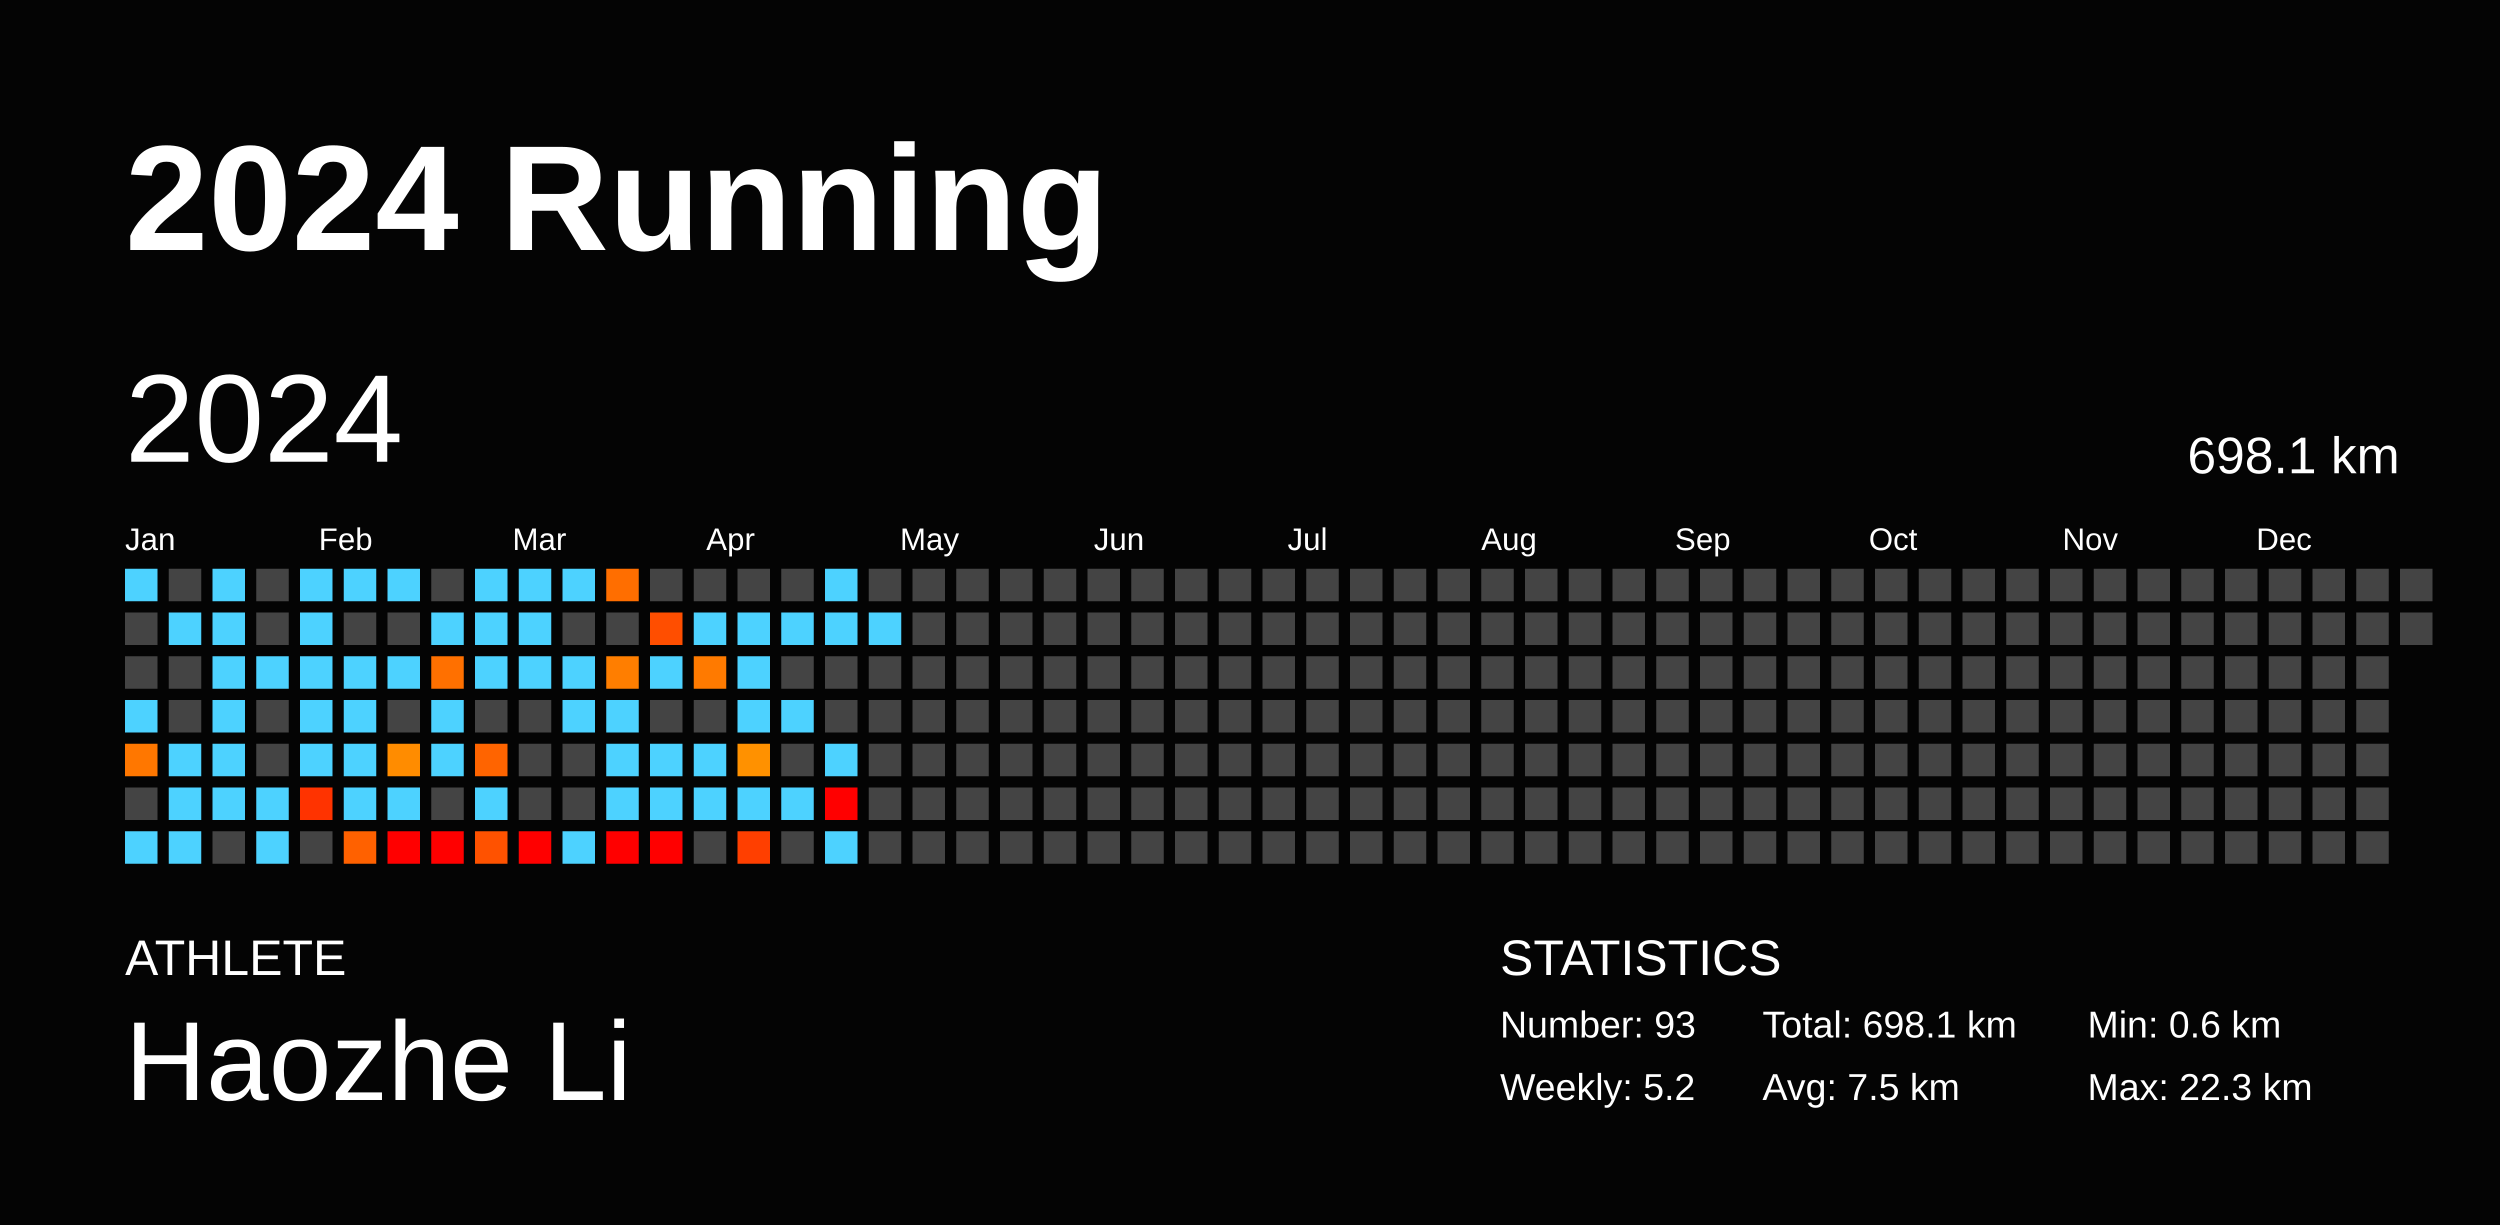
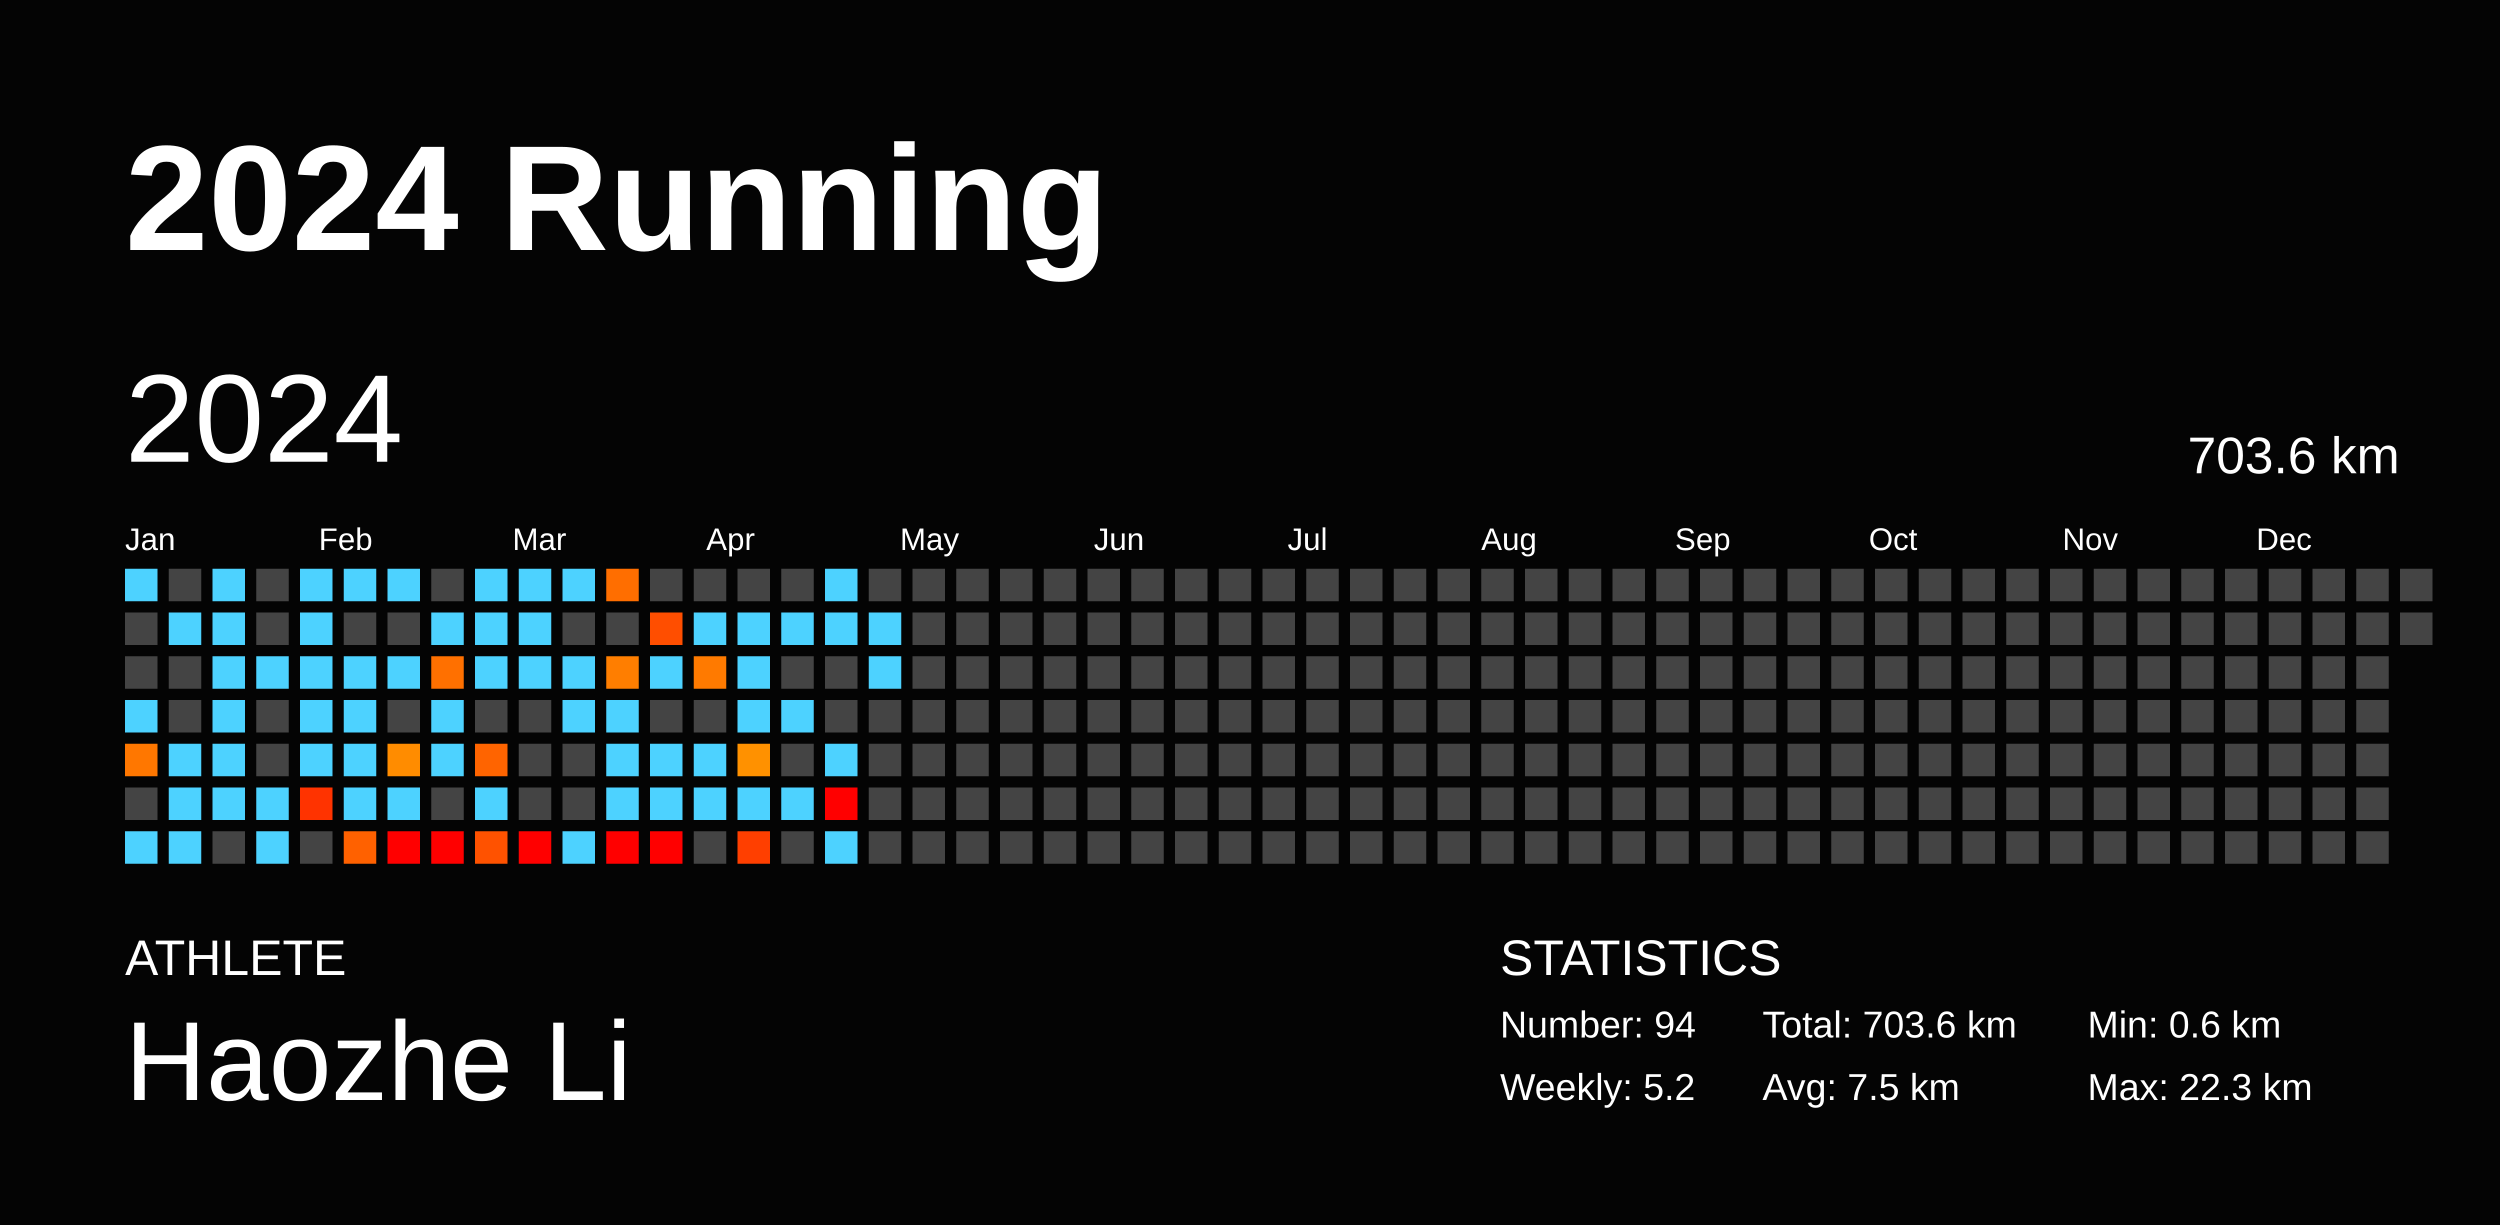
<svg xmlns="http://www.w3.org/2000/svg" baseProfile="full" height="98mm" version="1.1" viewBox="0,0,200,98" width="200mm">
  <defs />
  <rect fill="#040404" height="98" width="200" x="0" y="0" />
  <text fill="#FFFFFF" style="font-size:12px; font-family:Arial; font-weight:bold;" x="10" y="20">2024 Running</text>
  <text fill="#FFFFFF" style="font-size:4px; font-family:Arial" x="10" y="78">ATHLETE</text>
  <text fill="#FFFFFF" style="font-size:9px; font-family:Arial" x="10" y="88">Haozhe Li</text>
  <text fill="#FFFFFF" style="font-size:4px; font-family:Arial" x="120" y="78">STATISTICS</text>
-   <text fill="#FFFFFF" style="font-size:3px; font-family:Arial" x="120" y="83">Number: 93</text>
+   <text fill="#FFFFFF" style="font-size:3px; font-family:Arial" x="120" y="83">Number: 94</text>
  <text fill="#FFFFFF" style="font-size:3px; font-family:Arial" x="120" y="88">Weekly: 5.2</text>
-   <text fill="#FFFFFF" style="font-size:3px; font-family:Arial" x="141" y="83">Total: 698.1 km</text>
+   <text fill="#FFFFFF" style="font-size:3px; font-family:Arial" x="141" y="83">Total: 703.6 km</text>
  <text fill="#FFFFFF" style="font-size:3px; font-family:Arial" x="141" y="88">Avg: 7.5 km</text>
  <text fill="#FFFFFF" style="font-size:3px; font-family:Arial" x="167" y="83">Min: 0.6 km</text>
  <text fill="#FFFFFF" style="font-size:3px; font-family:Arial" x="167" y="88">Max: 22.3 km</text>
  <text dominant-baseline="hanging" fill="#FFFFFF" style="font-size:10.0px; font-family:Arial;" x="10" y="30">2024</text>
-   <text dominant-baseline="hanging" fill="#FFFFFF" style="font-size:4.125px; font-family:Arial;" x="175" y="35">698.1 km</text>
+   <text dominant-baseline="hanging" fill="#FFFFFF" style="font-size:4.125px; font-family:Arial;" x="175" y="35">703.6 km</text>
  <text fill="#FFFFFF" style="font-size:2.5px; font-family:Arial" x="10.0" y="44">Jan</text>
  <text fill="#FFFFFF" style="font-size:2.5px; font-family:Arial" x="25.5" y="44">Feb</text>
  <text fill="#FFFFFF" style="font-size:2.5px; font-family:Arial" x="41.0" y="44">Mar</text>
  <text fill="#FFFFFF" style="font-size:2.5px; font-family:Arial" x="56.5" y="44">Apr</text>
  <text fill="#FFFFFF" style="font-size:2.5px; font-family:Arial" x="72.0" y="44">May</text>
  <text fill="#FFFFFF" style="font-size:2.5px; font-family:Arial" x="87.5" y="44">Jun</text>
  <text fill="#FFFFFF" style="font-size:2.5px; font-family:Arial" x="103.0" y="44">Jul</text>
  <text fill="#FFFFFF" style="font-size:2.5px; font-family:Arial" x="118.5" y="44">Aug</text>
  <text fill="#FFFFFF" style="font-size:2.5px; font-family:Arial" x="134.0" y="44">Sep</text>
  <text fill="#FFFFFF" style="font-size:2.5px; font-family:Arial" x="149.5" y="44">Oct</text>
  <text fill="#FFFFFF" style="font-size:2.5px; font-family:Arial" x="165.0" y="44">Nov</text>
  <text fill="#FFFFFF" style="font-size:2.5px; font-family:Arial" x="180.5" y="44">Dec</text>
  <rect fill="#4dd2ff" height="2.6" width="2.6" x="10.0" y="45.5" />
  <rect fill="#444444" height="2.6" width="2.6" x="10.0" y="49.0" />
  <rect fill="#444444" height="2.6" width="2.6" x="10.0" y="52.5" />
  <rect fill="#4dd2ff" height="2.6" width="2.6" x="10.0" y="56.0" />
  <rect fill="#ff7700" height="2.6" width="2.6" x="10.0" y="59.5" />
  <rect fill="#444444" height="2.6" width="2.6" x="10.0" y="63.0" />
  <rect fill="#4dd2ff" height="2.6" width="2.6" x="10.0" y="66.5" />
  <rect fill="#444444" height="2.6" width="2.6" x="13.5" y="45.5" />
  <rect fill="#4dd2ff" height="2.6" width="2.6" x="13.5" y="49.0" />
  <rect fill="#444444" height="2.6" width="2.6" x="13.5" y="52.5" />
  <rect fill="#444444" height="2.6" width="2.6" x="13.5" y="56.0" />
  <rect fill="#4dd2ff" height="2.6" width="2.6" x="13.5" y="59.5" />
  <rect fill="#4dd2ff" height="2.6" width="2.6" x="13.5" y="63.0" />
  <rect fill="#4dd2ff" height="2.6" width="2.6" x="13.5" y="66.5" />
  <rect fill="#4dd2ff" height="2.6" width="2.6" x="17.0" y="45.5" />
  <rect fill="#4dd2ff" height="2.6" width="2.6" x="17.0" y="49.0" />
  <rect fill="#4dd2ff" height="2.6" width="2.6" x="17.0" y="52.5" />
  <rect fill="#4dd2ff" height="2.6" width="2.6" x="17.0" y="56.0" />
  <rect fill="#4dd2ff" height="2.6" width="2.6" x="17.0" y="59.5" />
  <rect fill="#4dd2ff" height="2.6" width="2.6" x="17.0" y="63.0" />
  <rect fill="#444444" height="2.6" width="2.6" x="17.0" y="66.5" />
  <rect fill="#444444" height="2.6" width="2.6" x="20.5" y="45.5" />
  <rect fill="#444444" height="2.6" width="2.6" x="20.5" y="49.0" />
  <rect fill="#4dd2ff" height="2.6" width="2.6" x="20.5" y="52.5" />
  <rect fill="#444444" height="2.6" width="2.6" x="20.5" y="56.0" />
  <rect fill="#444444" height="2.6" width="2.6" x="20.5" y="59.5" />
  <rect fill="#4dd2ff" height="2.6" width="2.6" x="20.5" y="63.0" />
  <rect fill="#4dd2ff" height="2.6" width="2.6" x="20.5" y="66.5" />
  <rect fill="#4dd2ff" height="2.6" width="2.6" x="24.0" y="45.5" />
  <rect fill="#4dd2ff" height="2.6" width="2.6" x="24.0" y="49.0" />
  <rect fill="#4dd2ff" height="2.6" width="2.6" x="24.0" y="52.5" />
  <rect fill="#4dd2ff" height="2.6" width="2.6" x="24.0" y="56.0" />
  <rect fill="#4dd2ff" height="2.6" width="2.6" x="24.0" y="59.5" />
  <rect fill="#ff3300" height="2.6" width="2.6" x="24.0" y="63.0" />
  <rect fill="#444444" height="2.6" width="2.6" x="24.0" y="66.5" />
  <rect fill="#4dd2ff" height="2.6" width="2.6" x="27.5" y="45.5" />
  <rect fill="#444444" height="2.6" width="2.6" x="27.5" y="49.0" />
  <rect fill="#4dd2ff" height="2.6" width="2.6" x="27.5" y="52.5" />
  <rect fill="#4dd2ff" height="2.6" width="2.6" x="27.5" y="56.0" />
  <rect fill="#4dd2ff" height="2.6" width="2.6" x="27.5" y="59.5" />
  <rect fill="#4dd2ff" height="2.6" width="2.6" x="27.5" y="63.0" />
  <rect fill="#ff6100" height="2.6" width="2.6" x="27.5" y="66.5" />
  <rect fill="#4dd2ff" height="2.6" width="2.6" x="31.0" y="45.5" />
  <rect fill="#444444" height="2.6" width="2.6" x="31.0" y="49.0" />
  <rect fill="#4dd2ff" height="2.6" width="2.6" x="31.0" y="52.5" />
  <rect fill="#444444" height="2.6" width="2.6" x="31.0" y="56.0" />
  <rect fill="#ff8c00" height="2.6" width="2.6" x="31.0" y="59.5" />
  <rect fill="#4dd2ff" height="2.6" width="2.6" x="31.0" y="63.0" />
  <rect fill="red" height="2.6" width="2.6" x="31.0" y="66.5" />
  <rect fill="#444444" height="2.6" width="2.6" x="34.5" y="45.5" />
  <rect fill="#4dd2ff" height="2.6" width="2.6" x="34.5" y="49.0" />
  <rect fill="#ff7000" height="2.6" width="2.6" x="34.5" y="52.5" />
  <rect fill="#4dd2ff" height="2.6" width="2.6" x="34.5" y="56.0" />
  <rect fill="#4dd2ff" height="2.6" width="2.6" x="34.5" y="59.5" />
  <rect fill="#444444" height="2.6" width="2.6" x="34.5" y="63.0" />
  <rect fill="red" height="2.6" width="2.6" x="34.5" y="66.5" />
  <rect fill="#4dd2ff" height="2.6" width="2.6" x="38.0" y="45.5" />
  <rect fill="#4dd2ff" height="2.6" width="2.6" x="38.0" y="49.0" />
  <rect fill="#4dd2ff" height="2.6" width="2.6" x="38.0" y="52.5" />
  <rect fill="#444444" height="2.6" width="2.6" x="38.0" y="56.0" />
  <rect fill="#ff6400" height="2.6" width="2.6" x="38.0" y="59.5" />
  <rect fill="#4dd2ff" height="2.6" width="2.6" x="38.0" y="63.0" />
  <rect fill="#ff5200" height="2.6" width="2.6" x="38.0" y="66.5" />
  <rect fill="#4dd2ff" height="2.6" width="2.6" x="41.5" y="45.5" />
  <rect fill="#4dd2ff" height="2.6" width="2.6" x="41.5" y="49.0" />
  <rect fill="#4dd2ff" height="2.6" width="2.6" x="41.5" y="52.5" />
  <rect fill="#444444" height="2.6" width="2.6" x="41.5" y="56.0" />
  <rect fill="#444444" height="2.6" width="2.6" x="41.5" y="59.5" />
  <rect fill="#444444" height="2.6" width="2.6" x="41.5" y="63.0" />
  <rect fill="red" height="2.6" width="2.6" x="41.5" y="66.5" />
  <rect fill="#4dd2ff" height="2.6" width="2.6" x="45.0" y="45.5" />
  <rect fill="#444444" height="2.6" width="2.6" x="45.0" y="49.0" />
  <rect fill="#4dd2ff" height="2.6" width="2.6" x="45.0" y="52.5" />
  <rect fill="#4dd2ff" height="2.6" width="2.6" x="45.0" y="56.0" />
  <rect fill="#444444" height="2.6" width="2.6" x="45.0" y="59.5" />
  <rect fill="#444444" height="2.6" width="2.6" x="45.0" y="63.0" />
  <rect fill="#4dd2ff" height="2.6" width="2.6" x="45.0" y="66.5" />
  <rect fill="#ff6e00" height="2.6" width="2.6" x="48.5" y="45.5" />
  <rect fill="#444444" height="2.6" width="2.6" x="48.5" y="49.0" />
  <rect fill="#ff7e00" height="2.6" width="2.6" x="48.5" y="52.5" />
  <rect fill="#4dd2ff" height="2.6" width="2.6" x="48.5" y="56.0" />
  <rect fill="#4dd2ff" height="2.6" width="2.6" x="48.5" y="59.5" />
  <rect fill="#4dd2ff" height="2.6" width="2.6" x="48.5" y="63.0" />
  <rect fill="red" height="2.6" width="2.6" x="48.5" y="66.5" />
  <rect fill="#444444" height="2.6" width="2.6" x="52.0" y="45.5" />
  <rect fill="#ff4e00" height="2.6" width="2.6" x="52.0" y="49.0" />
  <rect fill="#4dd2ff" height="2.6" width="2.6" x="52.0" y="52.5" />
  <rect fill="#444444" height="2.6" width="2.6" x="52.0" y="56.0" />
  <rect fill="#4dd2ff" height="2.6" width="2.6" x="52.0" y="59.5" />
  <rect fill="#4dd2ff" height="2.6" width="2.6" x="52.0" y="63.0" />
  <rect fill="red" height="2.6" width="2.6" x="52.0" y="66.5" />
  <rect fill="#444444" height="2.6" width="2.6" x="55.5" y="45.5" />
  <rect fill="#4dd2ff" height="2.6" width="2.6" x="55.5" y="49.0" />
  <rect fill="#ff7a00" height="2.6" width="2.6" x="55.5" y="52.5" />
  <rect fill="#444444" height="2.6" width="2.6" x="55.5" y="56.0" />
  <rect fill="#4dd2ff" height="2.6" width="2.6" x="55.5" y="59.5" />
  <rect fill="#4dd2ff" height="2.6" width="2.6" x="55.5" y="63.0" />
  <rect fill="#444444" height="2.6" width="2.6" x="55.5" y="66.5" />
  <rect fill="#444444" height="2.6" width="2.6" x="59.0" y="45.5" />
  <rect fill="#4dd2ff" height="2.6" width="2.6" x="59.0" y="49.0" />
  <rect fill="#4dd2ff" height="2.6" width="2.6" x="59.0" y="52.5" />
  <rect fill="#4dd2ff" height="2.6" width="2.6" x="59.0" y="56.0" />
  <rect fill="#ff9100" height="2.6" width="2.6" x="59.0" y="59.5" />
  <rect fill="#4dd2ff" height="2.6" width="2.6" x="59.0" y="63.0" />
  <rect fill="#ff3f00" height="2.6" width="2.6" x="59.0" y="66.5" />
  <rect fill="#444444" height="2.6" width="2.6" x="62.5" y="45.5" />
  <rect fill="#4dd2ff" height="2.6" width="2.6" x="62.5" y="49.0" />
  <rect fill="#444444" height="2.6" width="2.6" x="62.5" y="52.5" />
  <rect fill="#4dd2ff" height="2.6" width="2.6" x="62.5" y="56.0" />
  <rect fill="#444444" height="2.6" width="2.6" x="62.5" y="59.5" />
  <rect fill="#4dd2ff" height="2.6" width="2.6" x="62.5" y="63.0" />
  <rect fill="#444444" height="2.6" width="2.6" x="62.5" y="66.5" />
  <rect fill="#4dd2ff" height="2.6" width="2.6" x="66.0" y="45.5" />
  <rect fill="#4dd2ff" height="2.6" width="2.6" x="66.0" y="49.0" />
  <rect fill="#444444" height="2.6" width="2.6" x="66.0" y="52.5" />
  <rect fill="#444444" height="2.6" width="2.6" x="66.0" y="56.0" />
  <rect fill="#4dd2ff" height="2.6" width="2.6" x="66.0" y="59.5" />
  <rect fill="red" height="2.6" width="2.6" x="66.0" y="63.0" />
  <rect fill="#4dd2ff" height="2.6" width="2.6" x="66.0" y="66.5" />
  <rect fill="#444444" height="2.6" width="2.6" x="69.5" y="45.5" />
  <rect fill="#4dd2ff" height="2.6" width="2.6" x="69.5" y="49.0" />
-   <rect fill="#444444" height="2.6" width="2.6" x="69.5" y="52.5" />
+   <rect fill="#4dd2ff" height="2.6" width="2.6" x="69.5" y="52.5" />
  <rect fill="#444444" height="2.6" width="2.6" x="69.5" y="56.0" />
  <rect fill="#444444" height="2.6" width="2.6" x="69.5" y="59.5" />
  <rect fill="#444444" height="2.6" width="2.6" x="69.5" y="63.0" />
  <rect fill="#444444" height="2.6" width="2.6" x="69.5" y="66.5" />
  <rect fill="#444444" height="2.6" width="2.6" x="73.0" y="45.5" />
  <rect fill="#444444" height="2.6" width="2.6" x="73.0" y="49.0" />
  <rect fill="#444444" height="2.6" width="2.6" x="73.0" y="52.5" />
  <rect fill="#444444" height="2.6" width="2.6" x="73.0" y="56.0" />
  <rect fill="#444444" height="2.6" width="2.6" x="73.0" y="59.5" />
  <rect fill="#444444" height="2.6" width="2.6" x="73.0" y="63.0" />
  <rect fill="#444444" height="2.6" width="2.6" x="73.0" y="66.5" />
  <rect fill="#444444" height="2.6" width="2.6" x="76.5" y="45.5" />
  <rect fill="#444444" height="2.6" width="2.6" x="76.5" y="49.0" />
  <rect fill="#444444" height="2.6" width="2.6" x="76.5" y="52.5" />
  <rect fill="#444444" height="2.6" width="2.6" x="76.5" y="56.0" />
  <rect fill="#444444" height="2.6" width="2.6" x="76.5" y="59.5" />
  <rect fill="#444444" height="2.6" width="2.6" x="76.5" y="63.0" />
  <rect fill="#444444" height="2.6" width="2.6" x="76.5" y="66.5" />
  <rect fill="#444444" height="2.6" width="2.6" x="80.0" y="45.5" />
  <rect fill="#444444" height="2.6" width="2.6" x="80.0" y="49.0" />
  <rect fill="#444444" height="2.6" width="2.6" x="80.0" y="52.5" />
  <rect fill="#444444" height="2.6" width="2.6" x="80.0" y="56.0" />
  <rect fill="#444444" height="2.6" width="2.6" x="80.0" y="59.5" />
  <rect fill="#444444" height="2.6" width="2.6" x="80.0" y="63.0" />
  <rect fill="#444444" height="2.6" width="2.6" x="80.0" y="66.5" />
  <rect fill="#444444" height="2.6" width="2.6" x="83.5" y="45.5" />
  <rect fill="#444444" height="2.6" width="2.6" x="83.5" y="49.0" />
  <rect fill="#444444" height="2.6" width="2.6" x="83.5" y="52.5" />
  <rect fill="#444444" height="2.6" width="2.6" x="83.5" y="56.0" />
  <rect fill="#444444" height="2.6" width="2.6" x="83.5" y="59.5" />
  <rect fill="#444444" height="2.6" width="2.6" x="83.5" y="63.0" />
  <rect fill="#444444" height="2.6" width="2.6" x="83.5" y="66.5" />
  <rect fill="#444444" height="2.6" width="2.6" x="87.0" y="45.5" />
  <rect fill="#444444" height="2.6" width="2.6" x="87.0" y="49.0" />
  <rect fill="#444444" height="2.6" width="2.6" x="87.0" y="52.5" />
  <rect fill="#444444" height="2.6" width="2.6" x="87.0" y="56.0" />
  <rect fill="#444444" height="2.6" width="2.6" x="87.0" y="59.5" />
  <rect fill="#444444" height="2.6" width="2.6" x="87.0" y="63.0" />
  <rect fill="#444444" height="2.6" width="2.6" x="87.0" y="66.5" />
  <rect fill="#444444" height="2.6" width="2.6" x="90.5" y="45.5" />
  <rect fill="#444444" height="2.6" width="2.6" x="90.5" y="49.0" />
  <rect fill="#444444" height="2.6" width="2.6" x="90.5" y="52.5" />
  <rect fill="#444444" height="2.6" width="2.6" x="90.5" y="56.0" />
  <rect fill="#444444" height="2.6" width="2.6" x="90.5" y="59.5" />
  <rect fill="#444444" height="2.6" width="2.6" x="90.5" y="63.0" />
  <rect fill="#444444" height="2.6" width="2.6" x="90.5" y="66.5" />
  <rect fill="#444444" height="2.6" width="2.6" x="94.0" y="45.5" />
  <rect fill="#444444" height="2.6" width="2.6" x="94.0" y="49.0" />
  <rect fill="#444444" height="2.6" width="2.6" x="94.0" y="52.5" />
  <rect fill="#444444" height="2.6" width="2.6" x="94.0" y="56.0" />
  <rect fill="#444444" height="2.6" width="2.6" x="94.0" y="59.5" />
  <rect fill="#444444" height="2.6" width="2.6" x="94.0" y="63.0" />
  <rect fill="#444444" height="2.6" width="2.6" x="94.0" y="66.5" />
  <rect fill="#444444" height="2.6" width="2.6" x="97.5" y="45.5" />
  <rect fill="#444444" height="2.6" width="2.6" x="97.5" y="49.0" />
  <rect fill="#444444" height="2.6" width="2.6" x="97.5" y="52.5" />
  <rect fill="#444444" height="2.6" width="2.6" x="97.5" y="56.0" />
  <rect fill="#444444" height="2.6" width="2.6" x="97.5" y="59.5" />
  <rect fill="#444444" height="2.6" width="2.6" x="97.5" y="63.0" />
  <rect fill="#444444" height="2.6" width="2.6" x="97.5" y="66.5" />
  <rect fill="#444444" height="2.6" width="2.6" x="101.0" y="45.5" />
  <rect fill="#444444" height="2.6" width="2.6" x="101.0" y="49.0" />
  <rect fill="#444444" height="2.6" width="2.6" x="101.0" y="52.5" />
  <rect fill="#444444" height="2.6" width="2.6" x="101.0" y="56.0" />
  <rect fill="#444444" height="2.6" width="2.6" x="101.0" y="59.5" />
  <rect fill="#444444" height="2.6" width="2.6" x="101.0" y="63.0" />
  <rect fill="#444444" height="2.6" width="2.6" x="101.0" y="66.5" />
  <rect fill="#444444" height="2.6" width="2.6" x="104.5" y="45.5" />
  <rect fill="#444444" height="2.6" width="2.6" x="104.5" y="49.0" />
  <rect fill="#444444" height="2.6" width="2.6" x="104.5" y="52.5" />
  <rect fill="#444444" height="2.6" width="2.6" x="104.5" y="56.0" />
  <rect fill="#444444" height="2.6" width="2.6" x="104.5" y="59.5" />
  <rect fill="#444444" height="2.6" width="2.6" x="104.5" y="63.0" />
  <rect fill="#444444" height="2.6" width="2.6" x="104.5" y="66.5" />
  <rect fill="#444444" height="2.6" width="2.6" x="108.0" y="45.5" />
  <rect fill="#444444" height="2.6" width="2.6" x="108.0" y="49.0" />
  <rect fill="#444444" height="2.6" width="2.6" x="108.0" y="52.5" />
  <rect fill="#444444" height="2.6" width="2.6" x="108.0" y="56.0" />
  <rect fill="#444444" height="2.6" width="2.6" x="108.0" y="59.5" />
  <rect fill="#444444" height="2.6" width="2.6" x="108.0" y="63.0" />
  <rect fill="#444444" height="2.6" width="2.6" x="108.0" y="66.5" />
  <rect fill="#444444" height="2.6" width="2.6" x="111.5" y="45.5" />
  <rect fill="#444444" height="2.6" width="2.6" x="111.5" y="49.0" />
  <rect fill="#444444" height="2.6" width="2.6" x="111.5" y="52.5" />
  <rect fill="#444444" height="2.6" width="2.6" x="111.5" y="56.0" />
  <rect fill="#444444" height="2.6" width="2.6" x="111.5" y="59.5" />
  <rect fill="#444444" height="2.6" width="2.6" x="111.5" y="63.0" />
  <rect fill="#444444" height="2.6" width="2.6" x="111.5" y="66.5" />
  <rect fill="#444444" height="2.6" width="2.6" x="115.0" y="45.5" />
  <rect fill="#444444" height="2.6" width="2.6" x="115.0" y="49.0" />
  <rect fill="#444444" height="2.6" width="2.6" x="115.0" y="52.5" />
  <rect fill="#444444" height="2.6" width="2.6" x="115.0" y="56.0" />
  <rect fill="#444444" height="2.6" width="2.6" x="115.0" y="59.5" />
  <rect fill="#444444" height="2.6" width="2.6" x="115.0" y="63.0" />
  <rect fill="#444444" height="2.6" width="2.6" x="115.0" y="66.5" />
  <rect fill="#444444" height="2.6" width="2.6" x="118.5" y="45.5" />
  <rect fill="#444444" height="2.6" width="2.6" x="118.5" y="49.0" />
  <rect fill="#444444" height="2.6" width="2.6" x="118.5" y="52.5" />
  <rect fill="#444444" height="2.6" width="2.6" x="118.5" y="56.0" />
  <rect fill="#444444" height="2.6" width="2.6" x="118.5" y="59.5" />
  <rect fill="#444444" height="2.6" width="2.6" x="118.5" y="63.0" />
  <rect fill="#444444" height="2.6" width="2.6" x="118.5" y="66.5" />
  <rect fill="#444444" height="2.6" width="2.6" x="122.0" y="45.5" />
  <rect fill="#444444" height="2.6" width="2.6" x="122.0" y="49.0" />
  <rect fill="#444444" height="2.6" width="2.6" x="122.0" y="52.5" />
  <rect fill="#444444" height="2.6" width="2.6" x="122.0" y="56.0" />
  <rect fill="#444444" height="2.6" width="2.6" x="122.0" y="59.5" />
  <rect fill="#444444" height="2.6" width="2.6" x="122.0" y="63.0" />
  <rect fill="#444444" height="2.6" width="2.6" x="122.0" y="66.5" />
  <rect fill="#444444" height="2.6" width="2.6" x="125.5" y="45.5" />
  <rect fill="#444444" height="2.6" width="2.6" x="125.5" y="49.0" />
  <rect fill="#444444" height="2.6" width="2.6" x="125.5" y="52.5" />
  <rect fill="#444444" height="2.6" width="2.6" x="125.5" y="56.0" />
  <rect fill="#444444" height="2.6" width="2.6" x="125.5" y="59.5" />
  <rect fill="#444444" height="2.6" width="2.6" x="125.5" y="63.0" />
  <rect fill="#444444" height="2.6" width="2.6" x="125.5" y="66.5" />
  <rect fill="#444444" height="2.6" width="2.6" x="129.0" y="45.5" />
  <rect fill="#444444" height="2.6" width="2.6" x="129.0" y="49.0" />
  <rect fill="#444444" height="2.6" width="2.6" x="129.0" y="52.5" />
  <rect fill="#444444" height="2.6" width="2.6" x="129.0" y="56.0" />
  <rect fill="#444444" height="2.6" width="2.6" x="129.0" y="59.5" />
  <rect fill="#444444" height="2.6" width="2.6" x="129.0" y="63.0" />
  <rect fill="#444444" height="2.6" width="2.6" x="129.0" y="66.5" />
  <rect fill="#444444" height="2.6" width="2.6" x="132.5" y="45.5" />
  <rect fill="#444444" height="2.6" width="2.6" x="132.5" y="49.0" />
  <rect fill="#444444" height="2.6" width="2.6" x="132.5" y="52.5" />
  <rect fill="#444444" height="2.6" width="2.6" x="132.5" y="56.0" />
  <rect fill="#444444" height="2.6" width="2.6" x="132.5" y="59.5" />
  <rect fill="#444444" height="2.6" width="2.6" x="132.5" y="63.0" />
  <rect fill="#444444" height="2.6" width="2.6" x="132.5" y="66.5" />
  <rect fill="#444444" height="2.6" width="2.6" x="136.0" y="45.5" />
  <rect fill="#444444" height="2.6" width="2.6" x="136.0" y="49.0" />
  <rect fill="#444444" height="2.6" width="2.6" x="136.0" y="52.5" />
  <rect fill="#444444" height="2.6" width="2.6" x="136.0" y="56.0" />
  <rect fill="#444444" height="2.6" width="2.6" x="136.0" y="59.5" />
  <rect fill="#444444" height="2.6" width="2.6" x="136.0" y="63.0" />
  <rect fill="#444444" height="2.6" width="2.6" x="136.0" y="66.5" />
  <rect fill="#444444" height="2.6" width="2.6" x="139.5" y="45.5" />
  <rect fill="#444444" height="2.6" width="2.6" x="139.5" y="49.0" />
  <rect fill="#444444" height="2.6" width="2.6" x="139.5" y="52.5" />
  <rect fill="#444444" height="2.6" width="2.6" x="139.5" y="56.0" />
  <rect fill="#444444" height="2.6" width="2.6" x="139.5" y="59.5" />
  <rect fill="#444444" height="2.6" width="2.6" x="139.5" y="63.0" />
  <rect fill="#444444" height="2.6" width="2.6" x="139.5" y="66.5" />
  <rect fill="#444444" height="2.6" width="2.6" x="143.0" y="45.5" />
  <rect fill="#444444" height="2.6" width="2.6" x="143.0" y="49.0" />
  <rect fill="#444444" height="2.6" width="2.6" x="143.0" y="52.5" />
  <rect fill="#444444" height="2.6" width="2.6" x="143.0" y="56.0" />
  <rect fill="#444444" height="2.6" width="2.6" x="143.0" y="59.5" />
  <rect fill="#444444" height="2.6" width="2.6" x="143.0" y="63.0" />
  <rect fill="#444444" height="2.6" width="2.6" x="143.0" y="66.5" />
  <rect fill="#444444" height="2.6" width="2.6" x="146.5" y="45.5" />
  <rect fill="#444444" height="2.6" width="2.6" x="146.5" y="49.0" />
  <rect fill="#444444" height="2.6" width="2.6" x="146.5" y="52.5" />
  <rect fill="#444444" height="2.6" width="2.6" x="146.5" y="56.0" />
  <rect fill="#444444" height="2.6" width="2.6" x="146.5" y="59.5" />
  <rect fill="#444444" height="2.6" width="2.6" x="146.5" y="63.0" />
  <rect fill="#444444" height="2.6" width="2.6" x="146.5" y="66.5" />
  <rect fill="#444444" height="2.6" width="2.6" x="150.0" y="45.5" />
  <rect fill="#444444" height="2.6" width="2.6" x="150.0" y="49.0" />
  <rect fill="#444444" height="2.6" width="2.6" x="150.0" y="52.5" />
  <rect fill="#444444" height="2.6" width="2.6" x="150.0" y="56.0" />
  <rect fill="#444444" height="2.6" width="2.6" x="150.0" y="59.5" />
  <rect fill="#444444" height="2.6" width="2.6" x="150.0" y="63.0" />
  <rect fill="#444444" height="2.6" width="2.6" x="150.0" y="66.5" />
  <rect fill="#444444" height="2.6" width="2.6" x="153.5" y="45.5" />
  <rect fill="#444444" height="2.6" width="2.6" x="153.5" y="49.0" />
  <rect fill="#444444" height="2.6" width="2.6" x="153.5" y="52.5" />
  <rect fill="#444444" height="2.6" width="2.6" x="153.5" y="56.0" />
  <rect fill="#444444" height="2.6" width="2.6" x="153.5" y="59.5" />
  <rect fill="#444444" height="2.6" width="2.6" x="153.5" y="63.0" />
  <rect fill="#444444" height="2.6" width="2.6" x="153.5" y="66.5" />
  <rect fill="#444444" height="2.6" width="2.6" x="157.0" y="45.5" />
  <rect fill="#444444" height="2.6" width="2.6" x="157.0" y="49.0" />
  <rect fill="#444444" height="2.6" width="2.6" x="157.0" y="52.5" />
  <rect fill="#444444" height="2.6" width="2.6" x="157.0" y="56.0" />
  <rect fill="#444444" height="2.6" width="2.6" x="157.0" y="59.5" />
  <rect fill="#444444" height="2.6" width="2.6" x="157.0" y="63.0" />
  <rect fill="#444444" height="2.6" width="2.6" x="157.0" y="66.5" />
  <rect fill="#444444" height="2.6" width="2.6" x="160.5" y="45.5" />
  <rect fill="#444444" height="2.6" width="2.6" x="160.5" y="49.0" />
  <rect fill="#444444" height="2.6" width="2.6" x="160.5" y="52.5" />
  <rect fill="#444444" height="2.6" width="2.6" x="160.5" y="56.0" />
  <rect fill="#444444" height="2.6" width="2.6" x="160.5" y="59.5" />
  <rect fill="#444444" height="2.6" width="2.6" x="160.5" y="63.0" />
  <rect fill="#444444" height="2.6" width="2.6" x="160.5" y="66.5" />
  <rect fill="#444444" height="2.6" width="2.6" x="164.0" y="45.5" />
  <rect fill="#444444" height="2.6" width="2.6" x="164.0" y="49.0" />
  <rect fill="#444444" height="2.6" width="2.6" x="164.0" y="52.5" />
  <rect fill="#444444" height="2.6" width="2.6" x="164.0" y="56.0" />
  <rect fill="#444444" height="2.6" width="2.6" x="164.0" y="59.5" />
  <rect fill="#444444" height="2.6" width="2.6" x="164.0" y="63.0" />
  <rect fill="#444444" height="2.6" width="2.6" x="164.0" y="66.5" />
  <rect fill="#444444" height="2.6" width="2.6" x="167.5" y="45.5" />
  <rect fill="#444444" height="2.6" width="2.6" x="167.5" y="49.0" />
  <rect fill="#444444" height="2.6" width="2.6" x="167.5" y="52.5" />
  <rect fill="#444444" height="2.6" width="2.6" x="167.5" y="56.0" />
  <rect fill="#444444" height="2.6" width="2.6" x="167.5" y="59.5" />
  <rect fill="#444444" height="2.6" width="2.6" x="167.5" y="63.0" />
  <rect fill="#444444" height="2.6" width="2.6" x="167.5" y="66.5" />
  <rect fill="#444444" height="2.6" width="2.6" x="171.0" y="45.5" />
  <rect fill="#444444" height="2.6" width="2.6" x="171.0" y="49.0" />
  <rect fill="#444444" height="2.6" width="2.6" x="171.0" y="52.5" />
  <rect fill="#444444" height="2.6" width="2.6" x="171.0" y="56.0" />
  <rect fill="#444444" height="2.6" width="2.6" x="171.0" y="59.5" />
  <rect fill="#444444" height="2.6" width="2.6" x="171.0" y="63.0" />
  <rect fill="#444444" height="2.6" width="2.6" x="171.0" y="66.5" />
  <rect fill="#444444" height="2.6" width="2.6" x="174.5" y="45.5" />
  <rect fill="#444444" height="2.6" width="2.6" x="174.5" y="49.0" />
  <rect fill="#444444" height="2.6" width="2.6" x="174.5" y="52.5" />
  <rect fill="#444444" height="2.6" width="2.6" x="174.5" y="56.0" />
  <rect fill="#444444" height="2.6" width="2.6" x="174.5" y="59.5" />
  <rect fill="#444444" height="2.6" width="2.6" x="174.5" y="63.0" />
  <rect fill="#444444" height="2.6" width="2.6" x="174.5" y="66.5" />
  <rect fill="#444444" height="2.6" width="2.6" x="178.0" y="45.5" />
  <rect fill="#444444" height="2.6" width="2.6" x="178.0" y="49.0" />
  <rect fill="#444444" height="2.6" width="2.6" x="178.0" y="52.5" />
  <rect fill="#444444" height="2.6" width="2.6" x="178.0" y="56.0" />
  <rect fill="#444444" height="2.6" width="2.6" x="178.0" y="59.5" />
  <rect fill="#444444" height="2.6" width="2.6" x="178.0" y="63.0" />
  <rect fill="#444444" height="2.6" width="2.6" x="178.0" y="66.5" />
  <rect fill="#444444" height="2.6" width="2.6" x="181.5" y="45.5" />
  <rect fill="#444444" height="2.6" width="2.6" x="181.5" y="49.0" />
  <rect fill="#444444" height="2.6" width="2.6" x="181.5" y="52.5" />
  <rect fill="#444444" height="2.6" width="2.6" x="181.5" y="56.0" />
  <rect fill="#444444" height="2.6" width="2.6" x="181.5" y="59.5" />
  <rect fill="#444444" height="2.6" width="2.6" x="181.5" y="63.0" />
  <rect fill="#444444" height="2.6" width="2.6" x="181.5" y="66.5" />
  <rect fill="#444444" height="2.6" width="2.6" x="185.0" y="45.5" />
  <rect fill="#444444" height="2.6" width="2.6" x="185.0" y="49.0" />
  <rect fill="#444444" height="2.6" width="2.6" x="185.0" y="52.5" />
  <rect fill="#444444" height="2.6" width="2.6" x="185.0" y="56.0" />
  <rect fill="#444444" height="2.6" width="2.6" x="185.0" y="59.5" />
  <rect fill="#444444" height="2.6" width="2.6" x="185.0" y="63.0" />
  <rect fill="#444444" height="2.6" width="2.6" x="185.0" y="66.5" />
  <rect fill="#444444" height="2.6" width="2.6" x="188.5" y="45.5" />
  <rect fill="#444444" height="2.6" width="2.6" x="188.5" y="49.0" />
  <rect fill="#444444" height="2.6" width="2.6" x="188.5" y="52.5" />
  <rect fill="#444444" height="2.6" width="2.6" x="188.5" y="56.0" />
  <rect fill="#444444" height="2.6" width="2.6" x="188.5" y="59.5" />
  <rect fill="#444444" height="2.6" width="2.6" x="188.5" y="63.0" />
  <rect fill="#444444" height="2.6" width="2.6" x="188.5" y="66.5" />
  <rect fill="#444444" height="2.6" width="2.6" x="192.0" y="45.5" />
  <rect fill="#444444" height="2.6" width="2.6" x="192.0" y="49.0" />
</svg>
